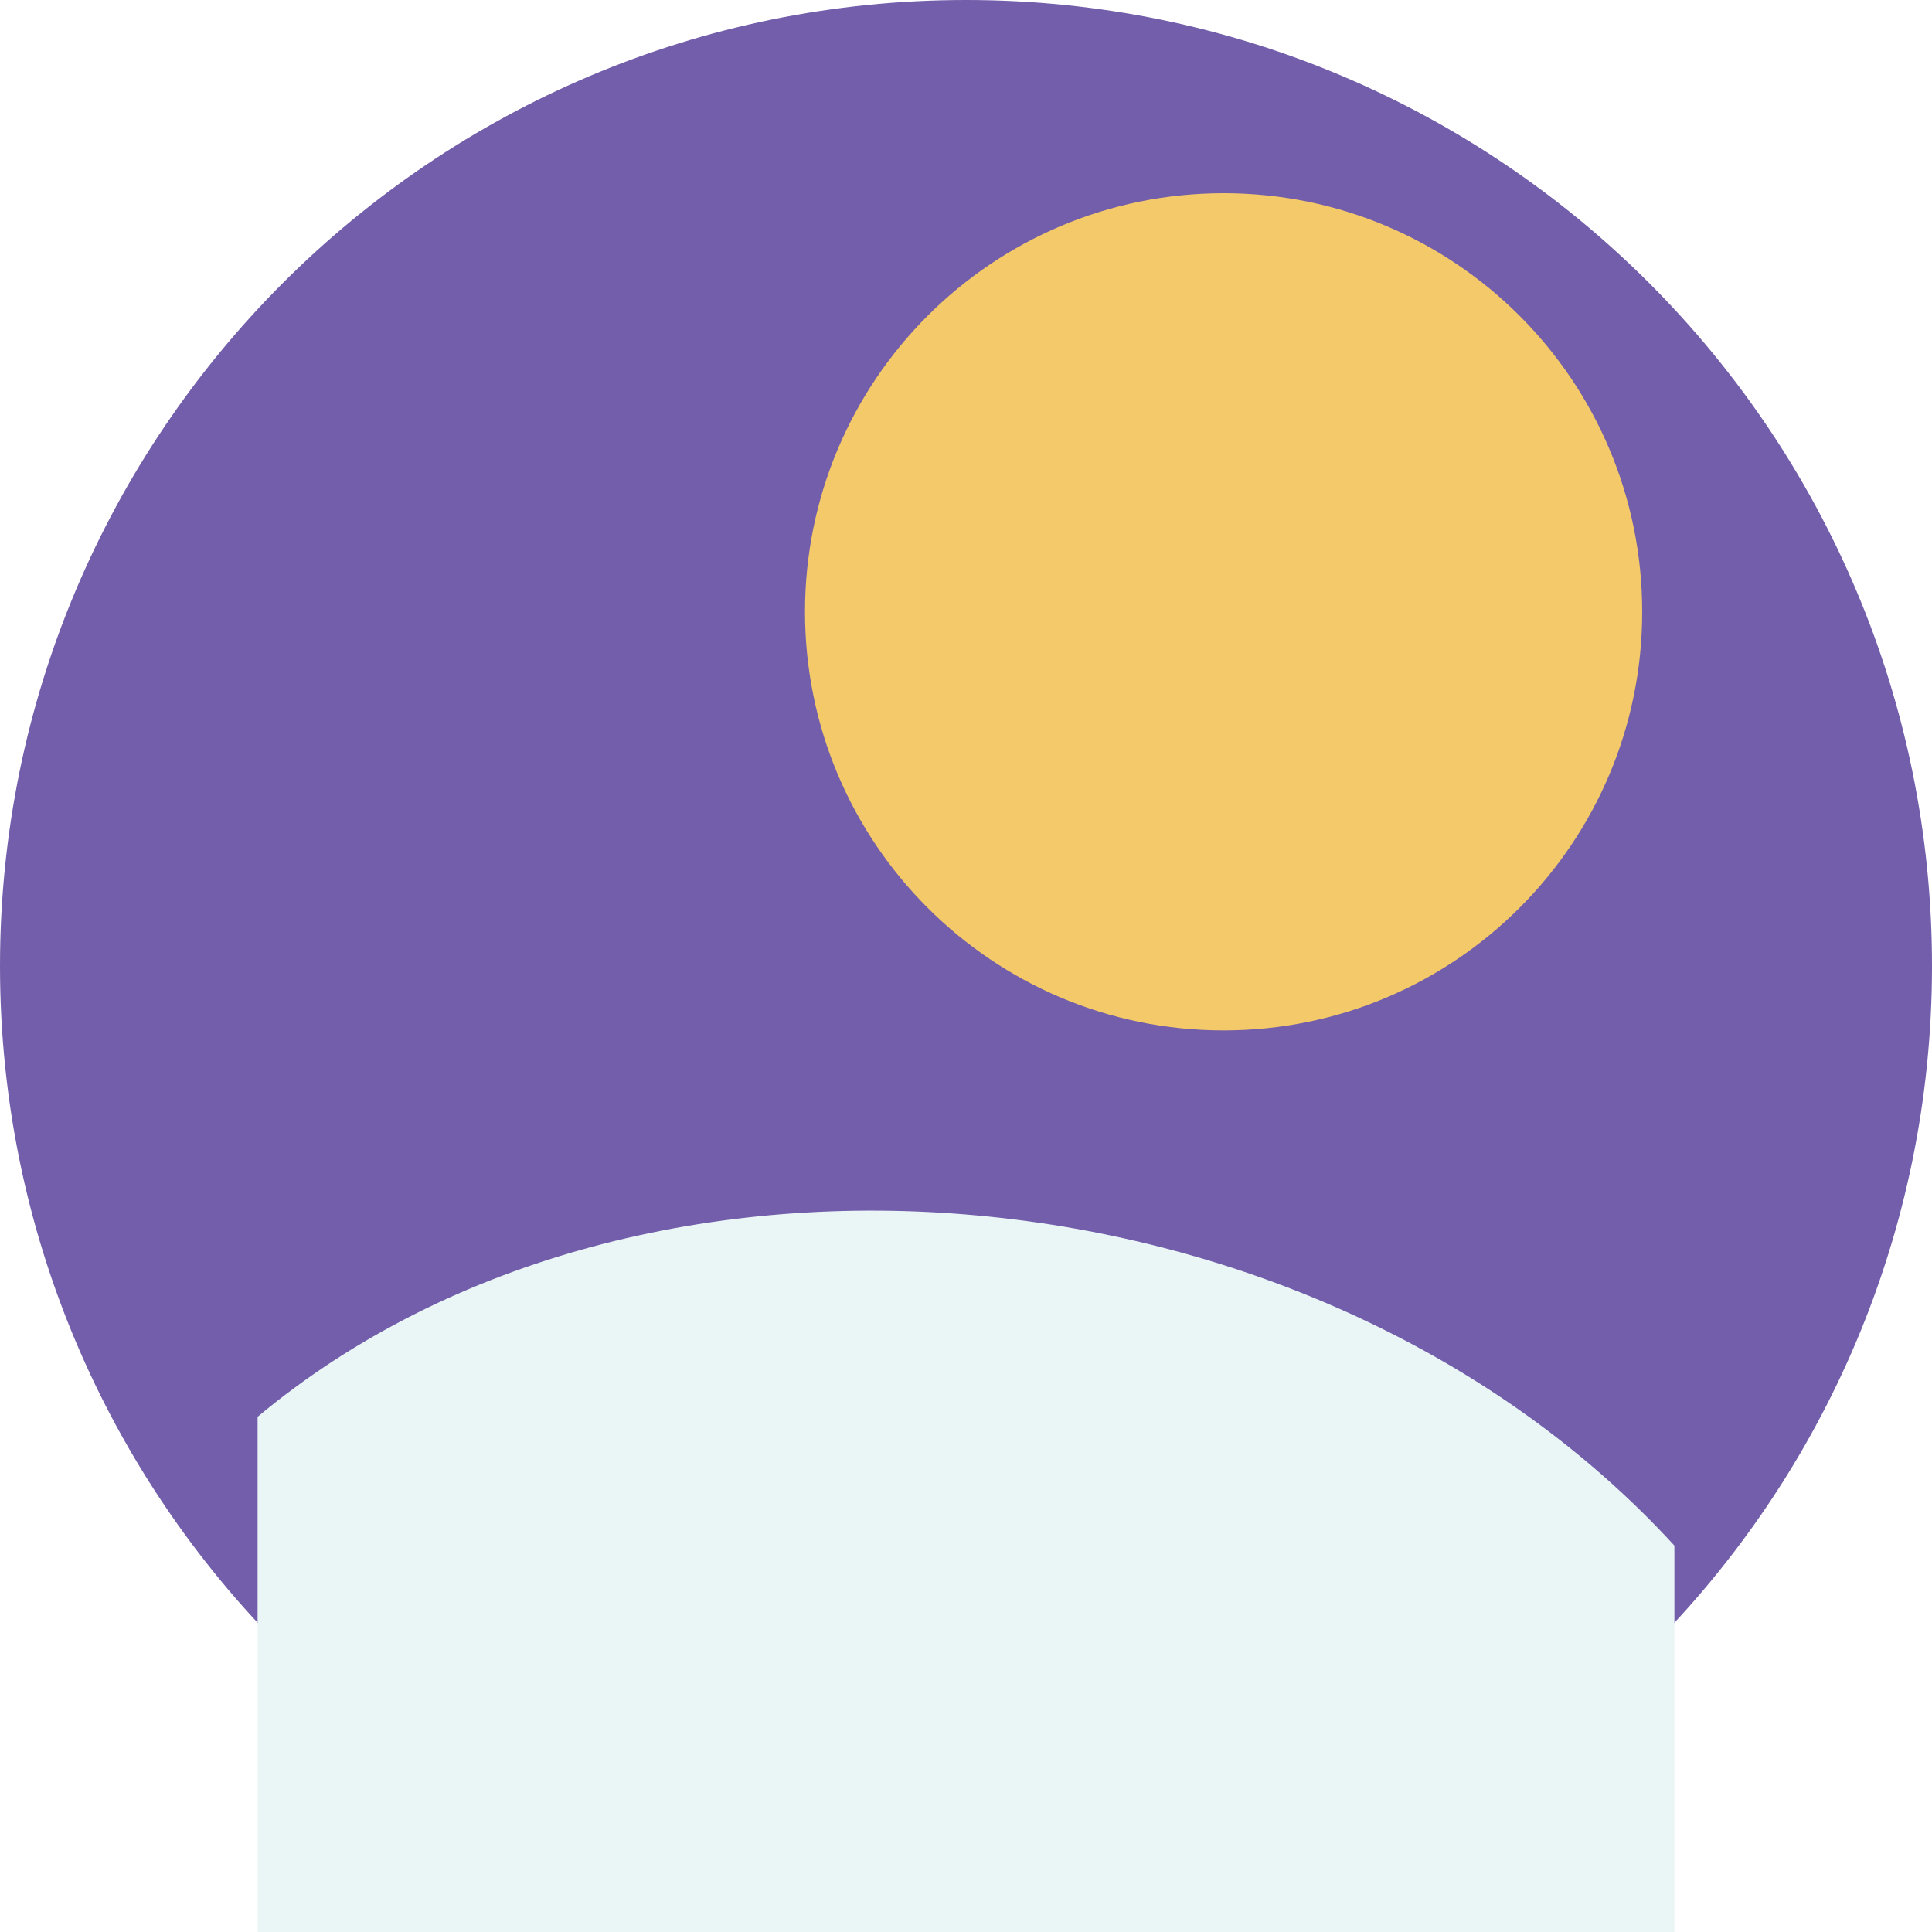
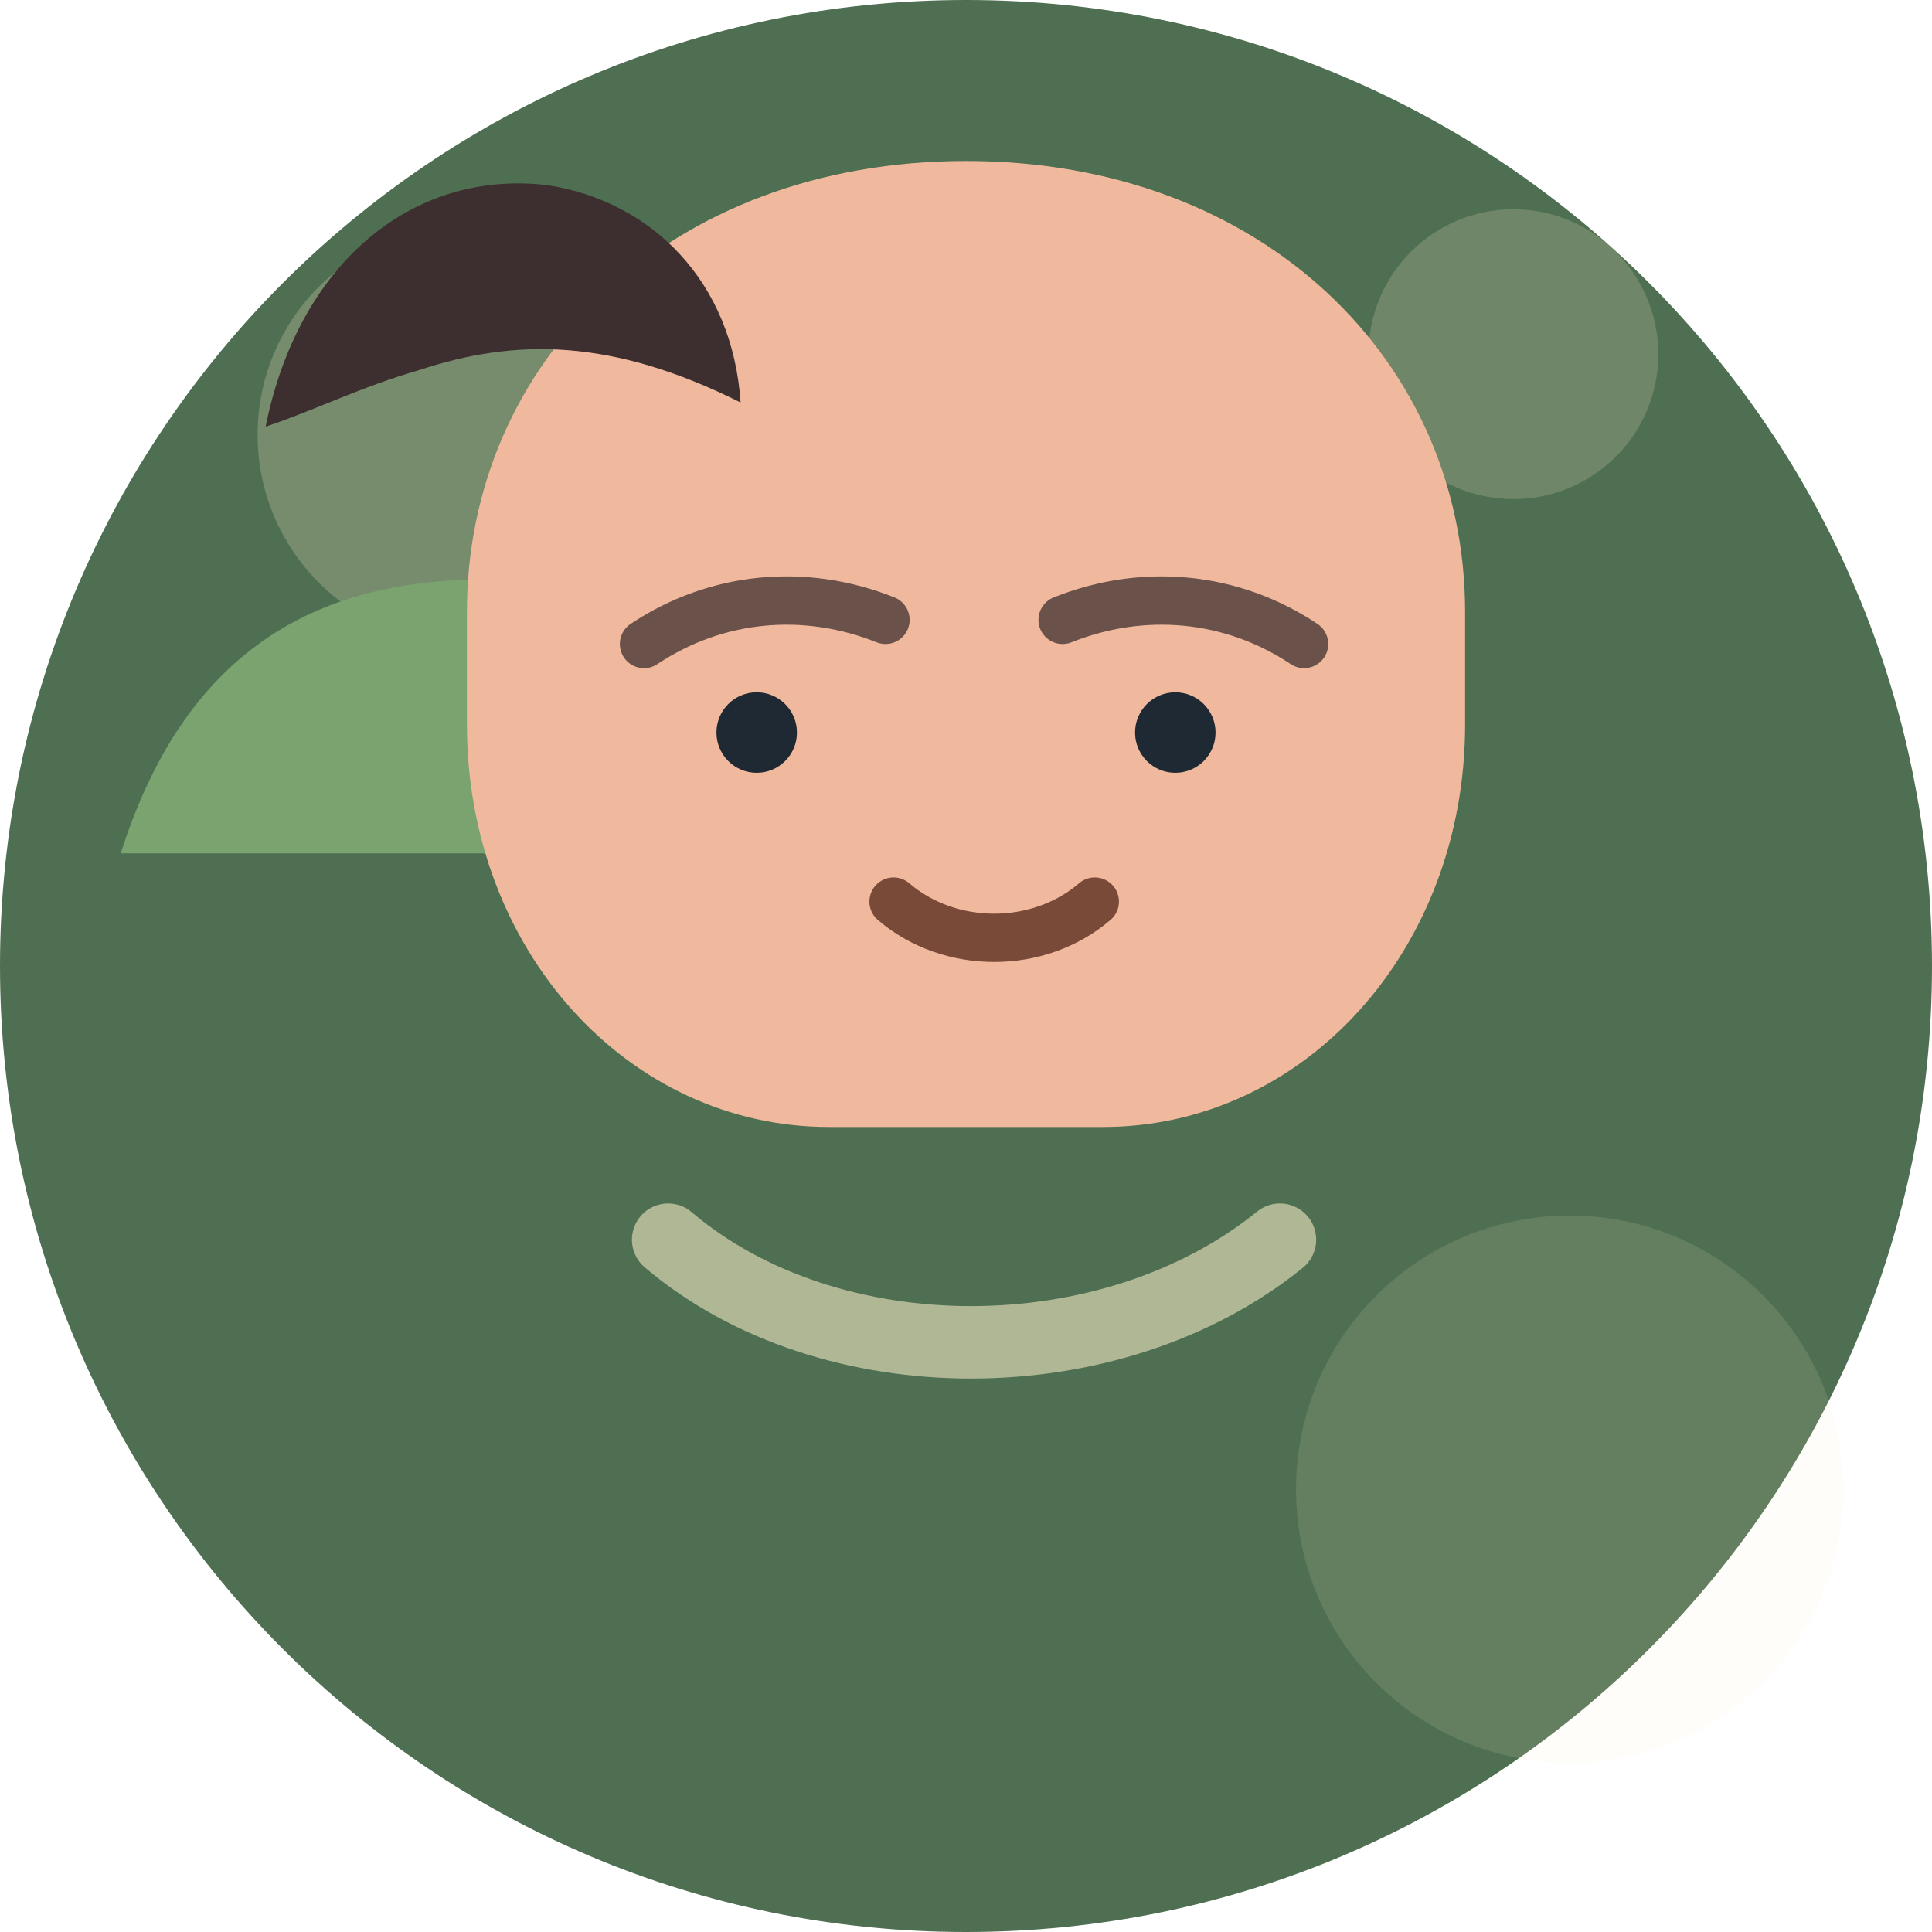
- <svg xmlns="http://www.w3.org/2000/svg" viewBox="0 0 120 120">
-   <rect width="120" height="120" rx="60" fill="#725eaa" />
-   <circle cx="76" cy="38" r="26" fill="#f3c969" />
-   <path d="M16 88c24-20 66-16 88 8v24H16z" fill="#eaf6f6" />
+ <svg xmlns="http://www.w3.org/2000/svg" viewBox="0 0 240 240" role="img" aria-label="default avatar 02">
+   <rect width="240" height="240" rx="120" fill="#4f6f52" />
+   <circle cx="58" cy="54" r="26" fill="#fff2cc" opacity=".22" />
+   <circle cx="188" cy="44" r="18" fill="#fff2cc" opacity=".18" />
+   <circle cx="195" cy="185" r="34" fill="#fff2cc" opacity=".12" />
+   <path d="M60 72c-24 0-38 12-45 34h90c-7-22-22-34-45-34z" fill="#7aa36f" />
+   <path d="M58 90c0 28 20 50 45 50h34c25 0 45-22 45-50V76c0-31-25-56-62-56S58 45 58 76v14z" fill="#f0b99d" />
+   <path d="M33 53c4-20 18-32 35-30 13 2 23 12 24 27-16-8-28-8-40-4-7 2-13 5-19 7z" fill="#3d2f2f" />
+   <circle cx="94" cy="91" r="5" fill="#1f2933" />
+   <circle cx="146" cy="91" r="5" fill="#1f2933" />
+   <path d="M111 112c7 6 18 6 25 0" fill="none" stroke="#7a4a39" stroke-width="6" stroke-linecap="round" />
+   <path d="M80 80c9-6 20-7 30-3" fill="none" stroke="#3d2f2f" stroke-width="6" stroke-linecap="round" opacity=".75" />
+   <path d="M132 77c10-4 21-3 30 3" fill="none" stroke="#3d2f2f" stroke-width="6" stroke-linecap="round" opacity=".75" />
+   <path d="M83 154c20 17 55 17 76 0" fill="none" stroke="#fff2cc" stroke-width="9" stroke-linecap="round" opacity=".55" />
</svg>
